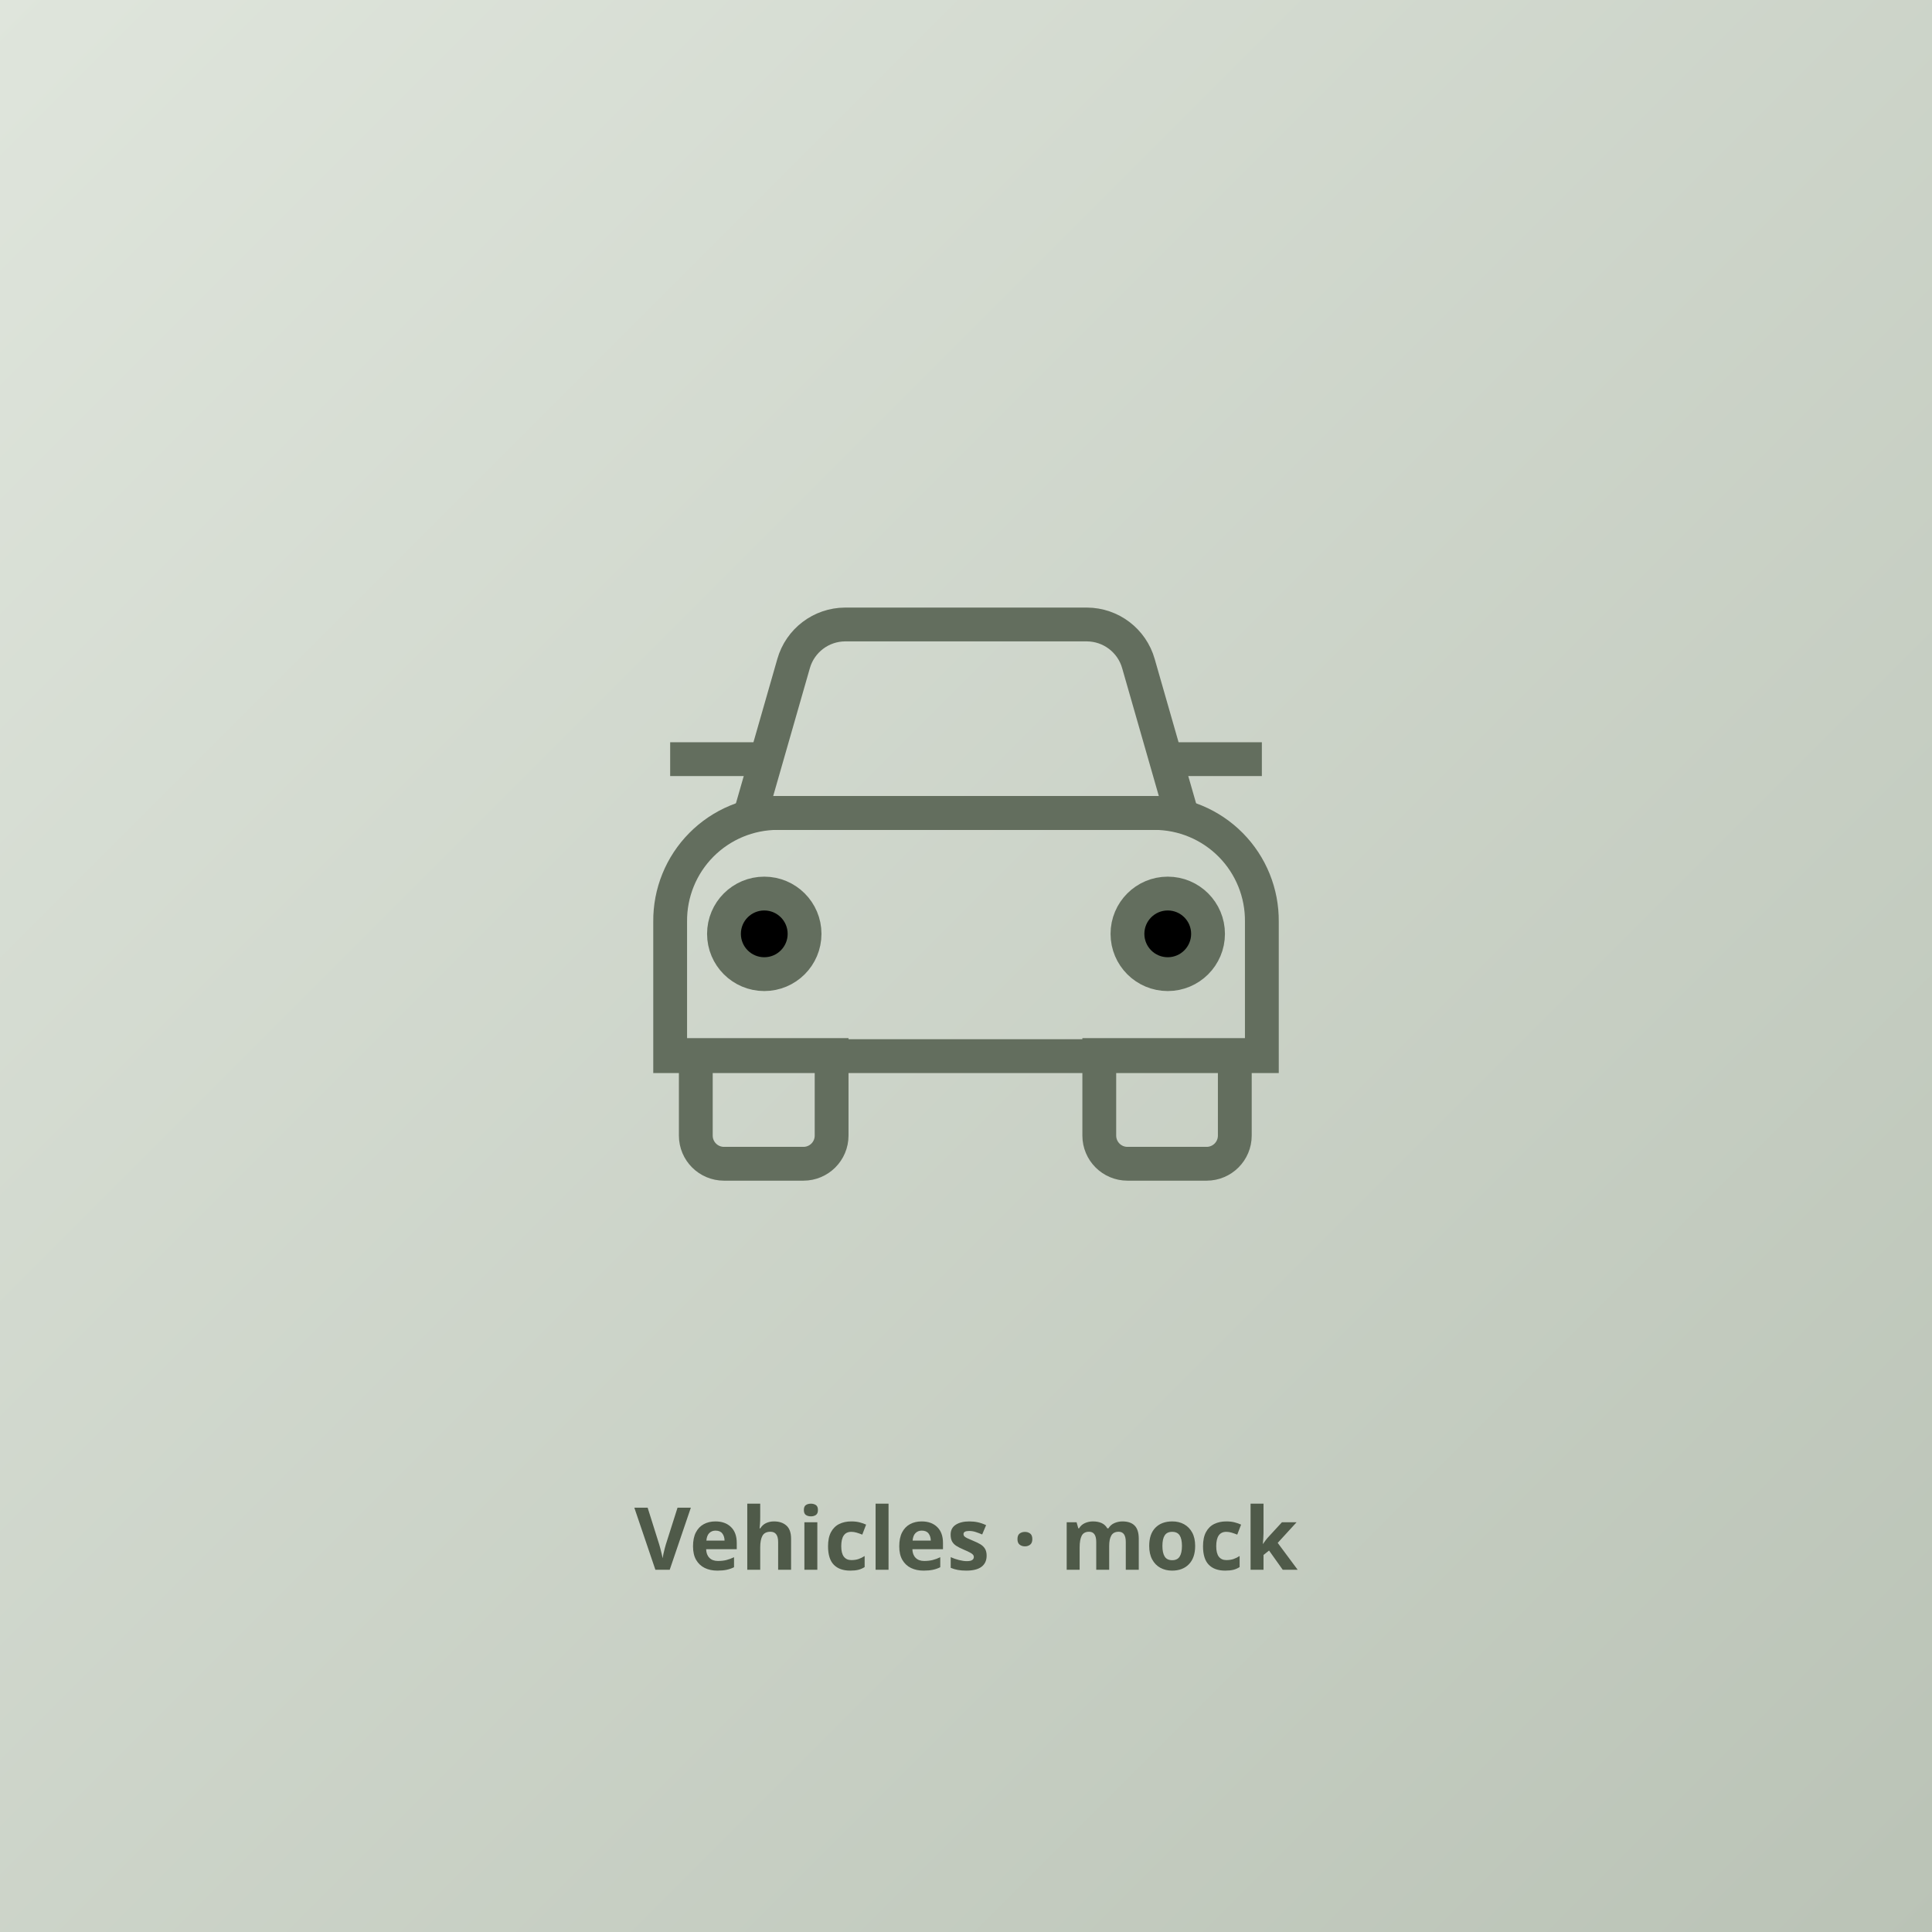
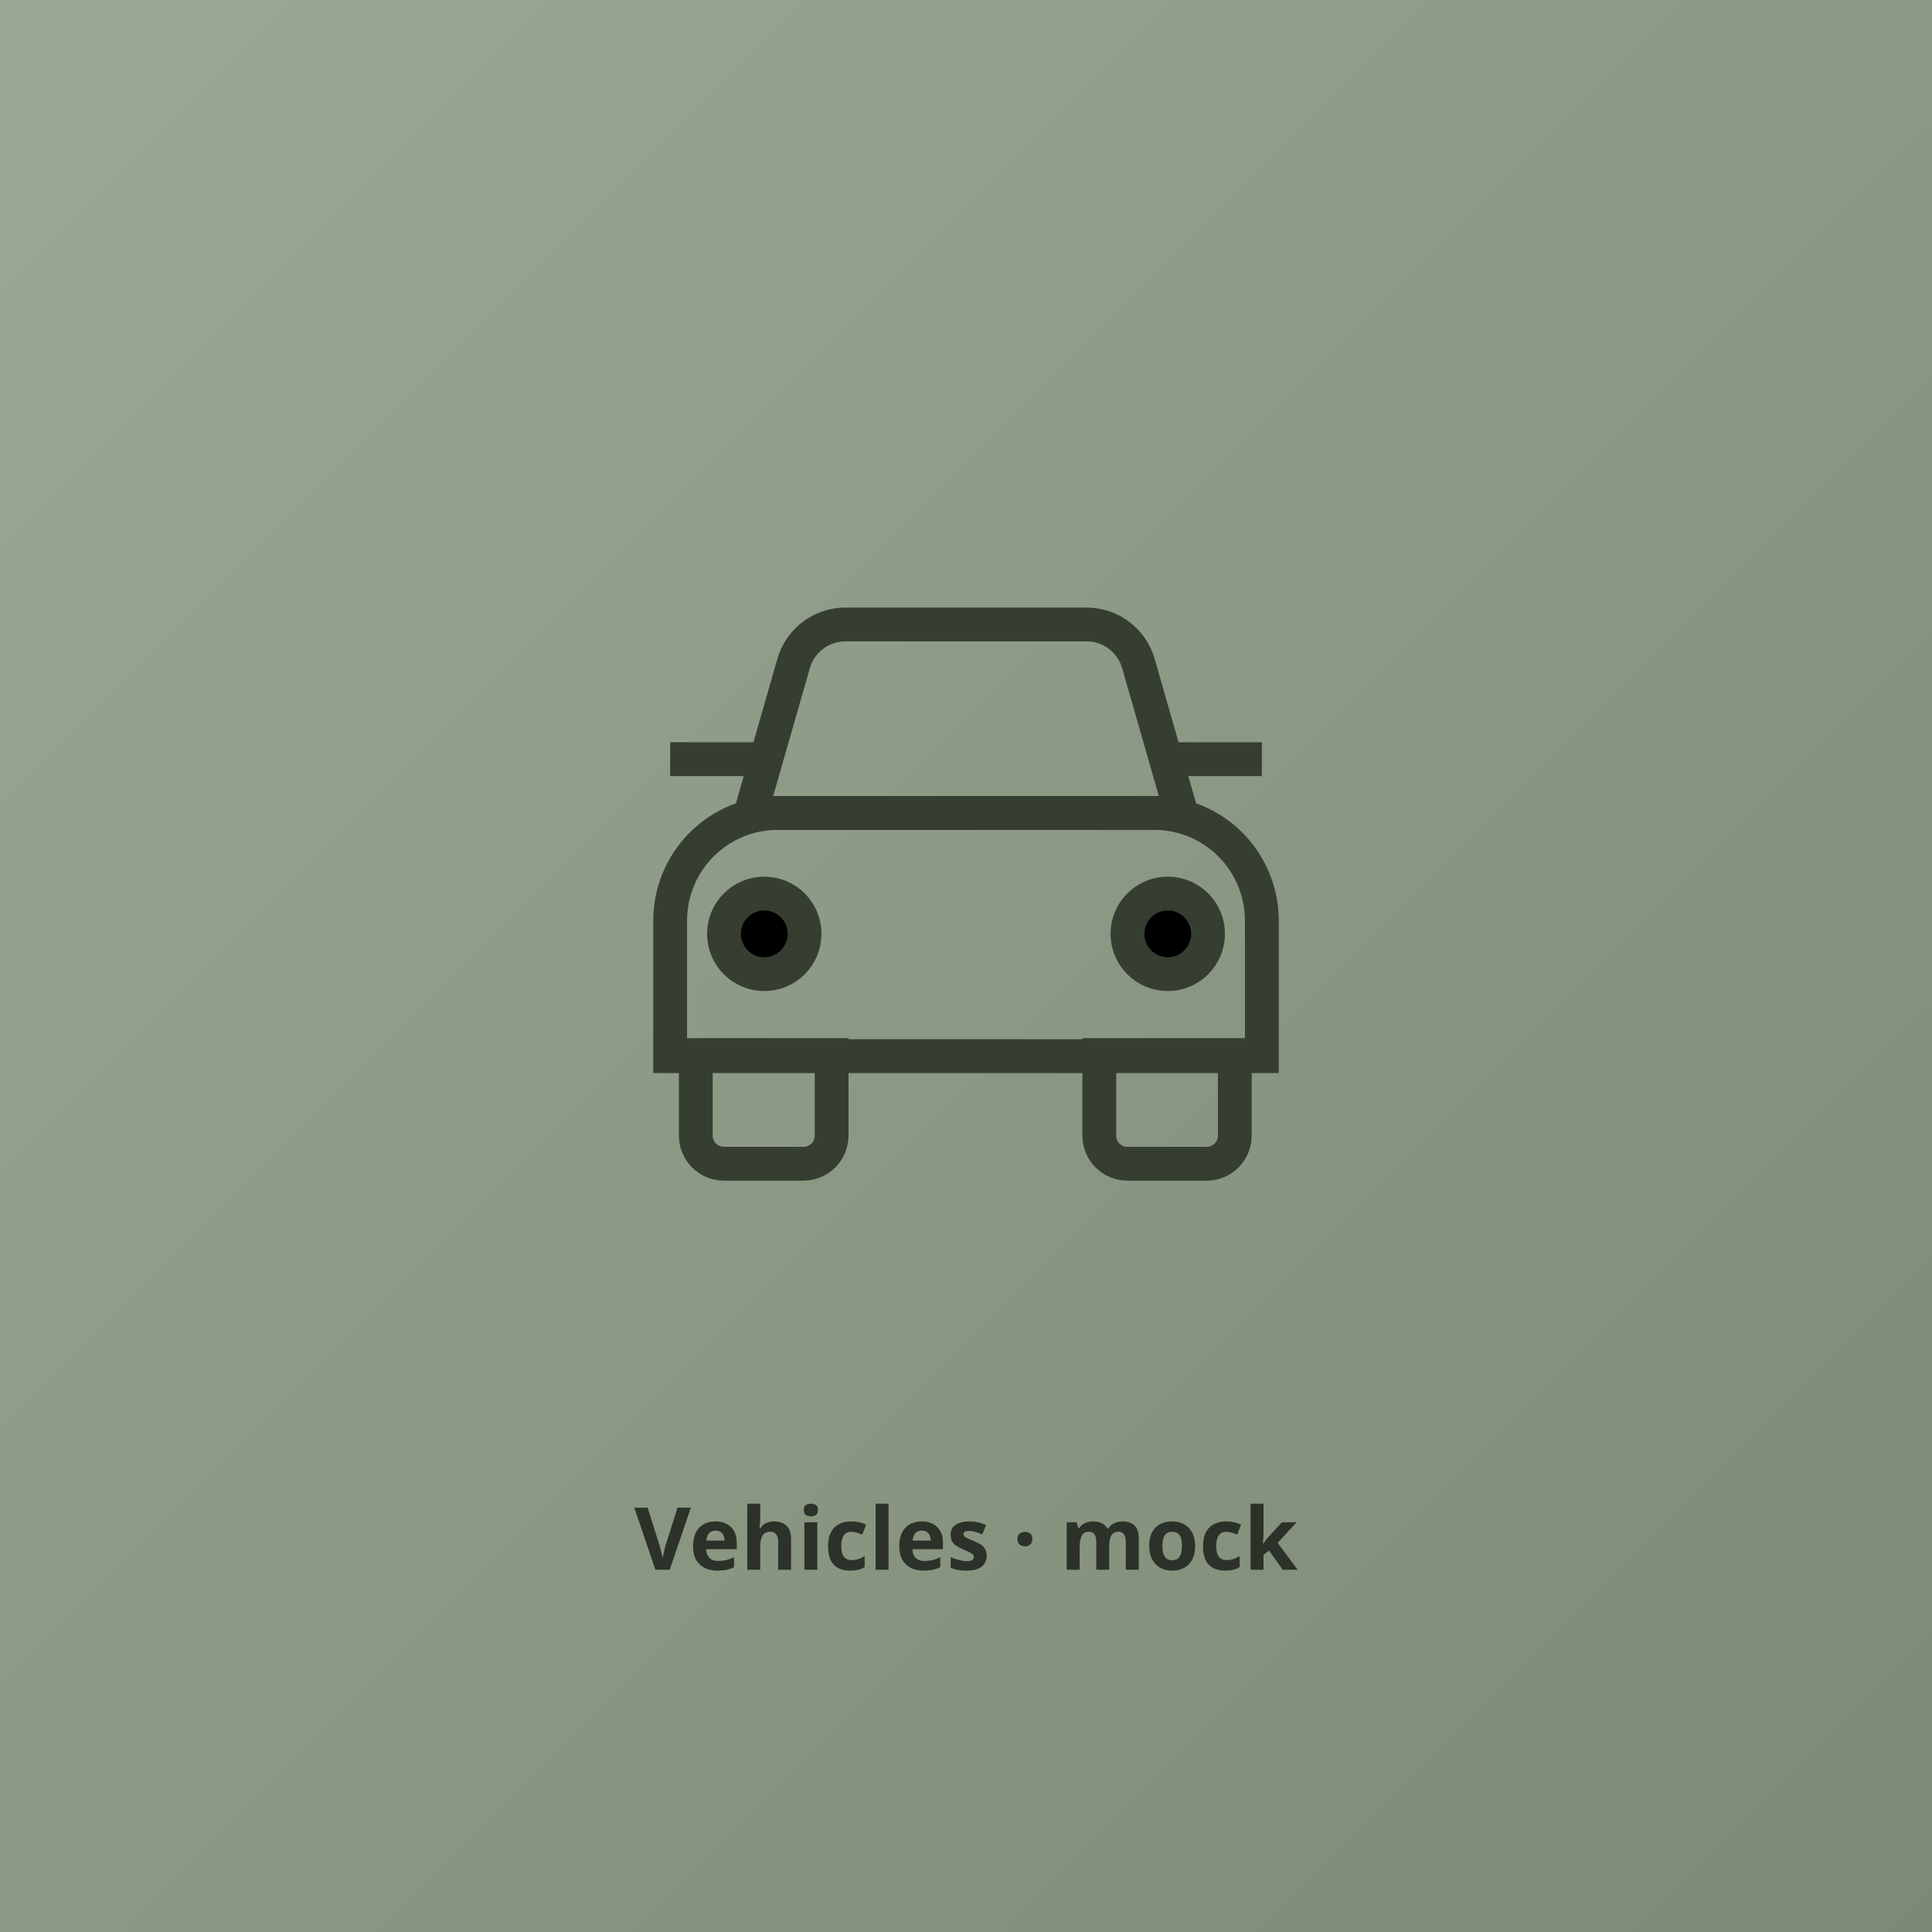
<svg xmlns="http://www.w3.org/2000/svg" width="800" height="800" viewBox="0 0 800 800">
  <defs>
    <linearGradient id="g" x1="0" y1="0" x2="1" y2="1">
-       <stop offset="0" stop-color="hsl(100 14% 88%)" />
-       <stop offset="1" stop-color="hsl(100 10% 74%)" />
+       <stop offset="0" stop-color="hsl(100 10% 62%)" />
+       <stop offset="1" stop-color="hsl(100 8% 50%)" />
    </linearGradient>
  </defs>
  <rect width="800" height="800" fill="url(#g)" />
-   <g transform="translate(260 230) scale(11.667)" fill="none" stroke="hsl(100 8% 40%)" stroke-width="1.2" stroke-miterlimit="10">
+   <g transform="translate(260 230) scale(11.667)" fill="none" stroke="hsl(100 10% 22%)" stroke-width="1.2" stroke-miterlimit="10">
    <path d="M2.45 17.73h4.78v2.86a1 1 0 0 1-1 1H3.41a1 1 0 0 1-1-1v-2.86h.04ZM16.77 17.73h4.77v2.86a1 1 0 0 1-1 1h-2.81a1 1 0 0 1-1-1v-2.86h.04Z" />
    <path d="M5.32 9.14h13.36A3.82 3.82 0 0 1 22.5 13v4.77h-21V13a3.82 3.82 0 0 1 3.82-3.86Z" />
    <path d="M16.29 2.45H7.71a1.91 1.91 0 0 0-1.83 1.39l-1.52 5.3h15.28l-1.52-5.3a1.91 1.91 0 0 0-1.83-1.39Z" />
    <circle fill="currentColor" cx="4.84" cy="13.43" r="1.43" />
    <circle fill="currentColor" cx="19.16" cy="13.43" r="1.43" />
    <path d="M14.86 13.91ZM22.5 7.23h-3.41M4.91 7.23H1.5" />
  </g>
-   <text x="400" y="650" text-anchor="middle" font-family="sans-serif" font-size="36" font-weight="600" fill="hsl(100 10% 32%)">Vehicles · mock</text>
+   <text x="400" y="650" text-anchor="middle" font-family="sans-serif" font-size="36" font-weight="600" fill="hsl(100 10% 18%)">Vehicles · mock</text>
</svg>
